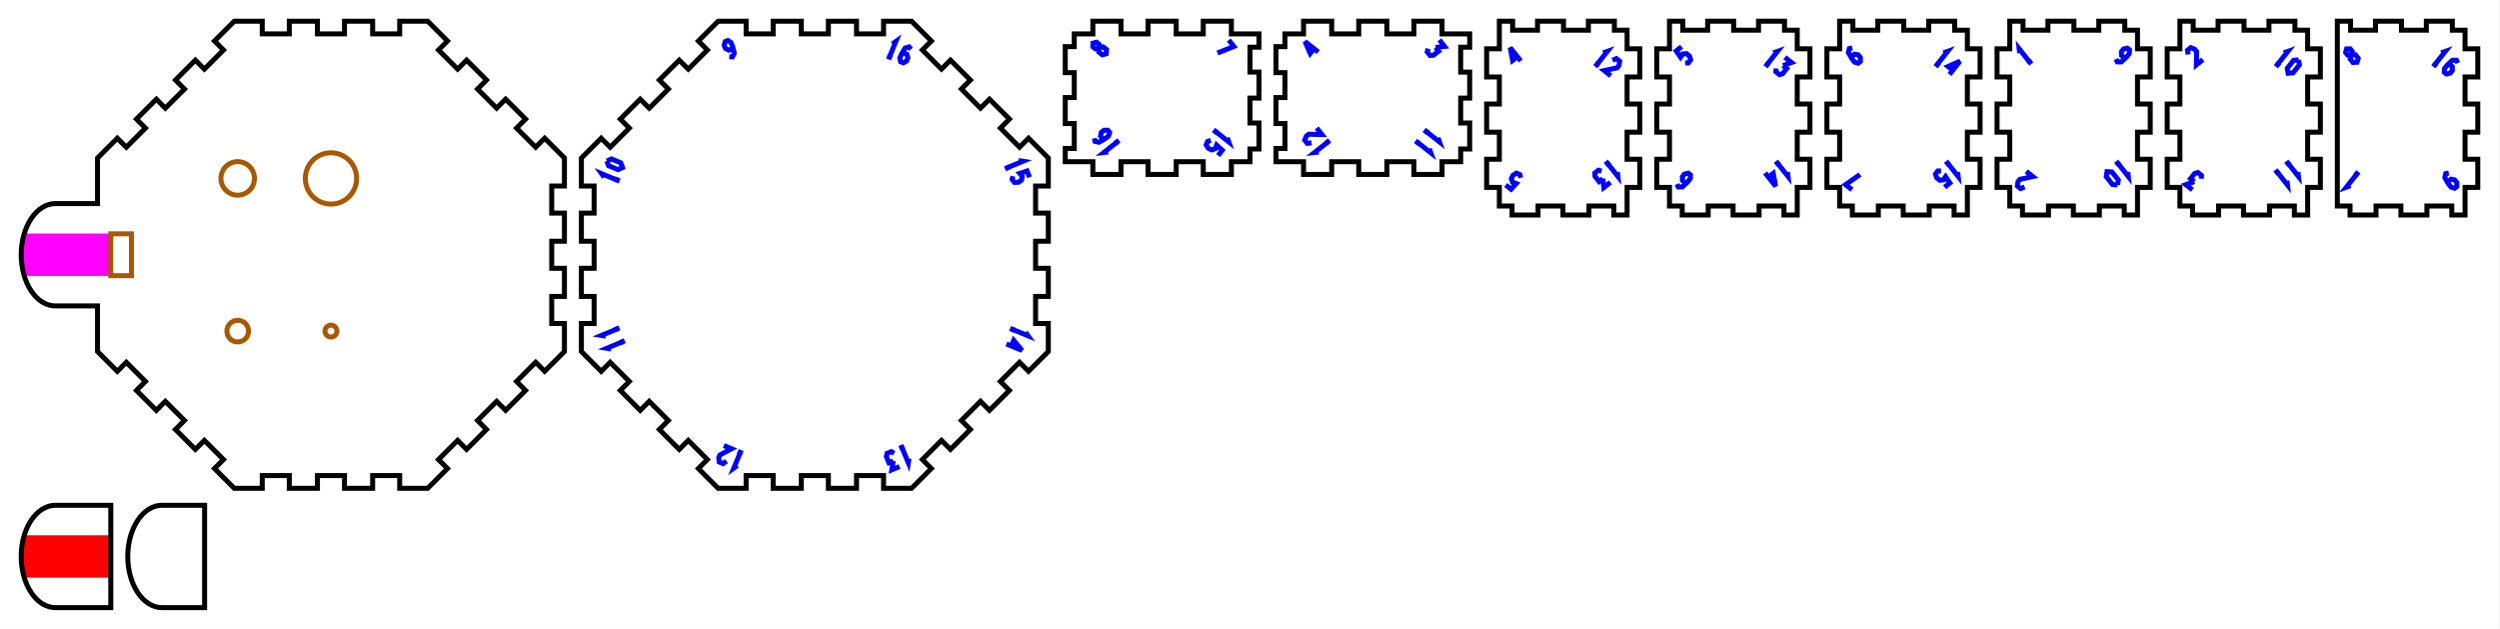
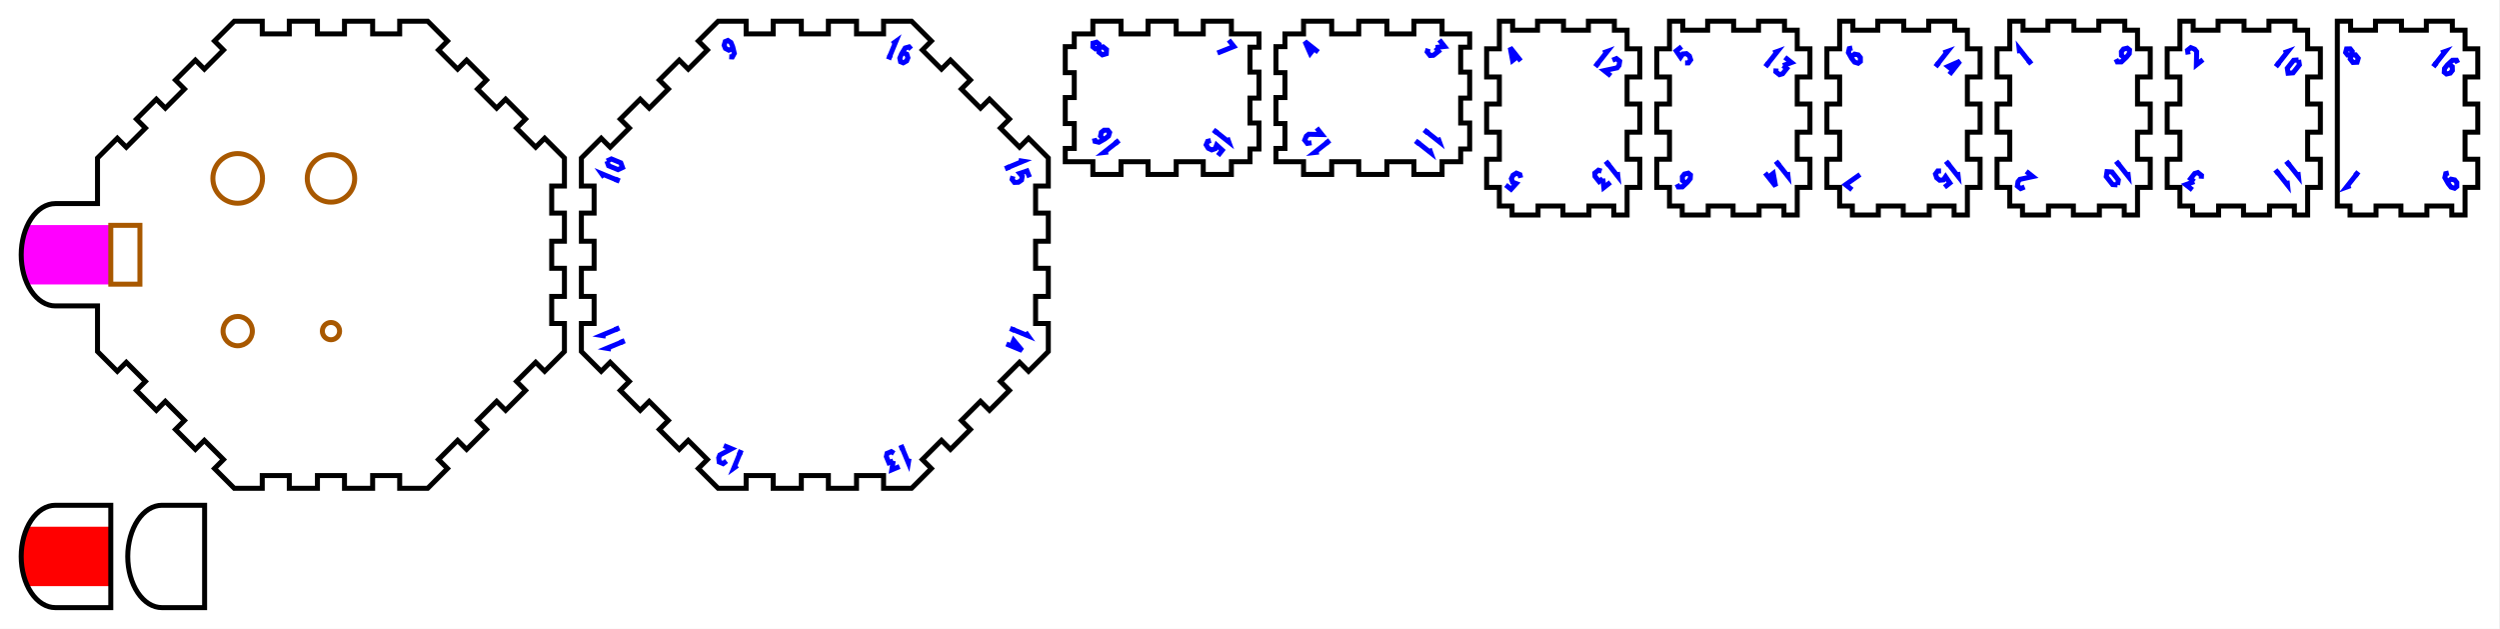
<svg xmlns="http://www.w3.org/2000/svg" width="589.43mm" height="148.26mm" viewBox="0 0 589.43 148.26">
  <rect x="0.0" y="0.0" width="589.43" height="148.26" fill="#ffffff" />
  <g fill="#ff0000" stroke="none">
-     <path d="M 26.065,126.195 L 26.065,136.195 L 5.793,136.195 L 5.706,135.900 L 5.624,135.602 L 5.548,135.301 L 5.477,134.996 L 5.412,134.689 L 5.352,134.380 L 5.298,134.068 L 5.249,133.754 L 5.206,133.438 L 5.169,133.121 L 5.137,132.802 L 5.111,132.482 L 5.091,132.161 L 5.077,131.839 L 5.068,131.517 L 5.065,131.195 L 5.068,130.873 L 5.077,130.551 L 5.091,130.229 L 5.111,129.908 L 5.137,129.588 L 5.169,129.269 L 5.206,128.952 L 5.249,128.636 L 5.298,128.322 L 5.352,128.010 L 5.412,127.701 L 5.477,127.394 L 5.548,127.089 L 5.624,126.788 L 5.706,126.490 L 5.793,126.195 Z" />
+     <path d="M 26.065,124.195 L 26.065,138.195 L 6.567,138.195 L 6.390,137.810 L 6.224,137.416 L 6.068,137.012 L 5.922,136.599 L 5.787,136.178 L 5.663,135.749 L 5.551,135.314 L 5.450,134.872 L 5.360,134.425 L 5.282,133.972 L 5.216,133.516 L 5.162,133.056 L 5.119,132.593 L 5.089,132.128 L 5.071,131.662 L 5.065,131.195 L 5.071,130.728 L 5.089,130.262 L 5.119,129.797 L 5.162,129.334 L 5.216,128.874 L 5.282,128.418 L 5.360,127.965 L 5.450,127.518 L 5.551,127.076 L 5.663,126.641 L 5.787,126.212 L 5.922,125.791 L 6.068,125.378 L 6.224,124.974 L 6.390,124.580 L 6.567,124.195 Z" />
  </g>
  <g fill="#ff00ff" stroke="none">
-     <path d="M 26.065,55.065 L 26.065,65.065 L 5.793,65.065 L 5.706,64.770 L 5.624,64.472 L 5.548,64.171 L 5.477,63.866 L 5.412,63.559 L 5.352,63.250 L 5.298,62.938 L 5.249,62.624 L 5.206,62.308 L 5.169,61.991 L 5.137,61.672 L 5.111,61.352 L 5.091,61.031 L 5.077,60.709 L 5.068,60.387 L 5.065,60.065 L 5.068,59.743 L 5.077,59.421 L 5.091,59.099 L 5.111,58.778 L 5.137,58.458 L 5.169,58.139 L 5.206,57.822 L 5.249,57.506 L 5.298,57.192 L 5.352,56.880 L 5.412,56.571 L 5.477,56.264 L 5.548,55.959 L 5.624,55.658 L 5.706,55.360 L 5.793,55.065 Z" />
+     <path d="M 26.065,53.065 L 26.065,67.065 L 6.567,67.065 L 6.390,66.680 L 6.224,66.286 L 6.068,65.882 L 5.922,65.469 L 5.787,65.048 L 5.663,64.619 L 5.551,64.184 L 5.450,63.742 L 5.360,63.295 L 5.282,62.842 L 5.216,62.386 L 5.162,61.926 L 5.119,61.463 L 5.089,60.998 L 5.071,60.532 L 5.065,60.065 L 5.071,59.598 L 5.089,59.132 L 5.119,58.667 L 5.162,58.204 L 5.216,57.744 L 5.282,57.288 L 5.360,56.835 L 5.450,56.388 L 5.551,55.946 L 5.663,55.511 L 5.787,55.082 L 5.922,54.661 L 6.068,54.248 L 6.224,53.844 L 6.390,53.450 L 6.567,53.065 Z" />
  </g>
  <g fill="none" stroke="#0000ff" stroke-width="1.179">
    <path d="M 172.002,13.388 L 172.743,13.427 L 173.201,12.588 L 172.817,11.015 L 172.404,10.017 L 171.670,9.542 L 171.052,9.798 L 170.800,10.682 L 171.106,11.421 L 171.894,11.831 L 172.627,11.527 L 172.817,11.015" />
    <path d="M 210.466,10.373 L 211.307,9.769 L 209.776,13.464" />
    <path d="M 209.226,13.236 L 210.372,13.711" />
    <path d="M 214.902,11.604 L 214.406,11.052 L 213.489,11.322 L 212.648,12.705 L 212.234,13.703 L 212.417,14.558 L 213.036,14.814 L 213.838,14.367 L 214.144,13.628 L 213.878,12.782 L 213.144,12.478 L 212.648,12.705" />
    <path d="M 240.252,37.847 L 241.274,38.014 L 237.579,39.545" />
    <path d="M 237.351,38.995 L 237.825,40.141" />
    <path d="M 242.843,41.801 L 242.226,40.311 L 240.515,40.886 L 241.106,41.580 L 240.947,42.452 L 240.210,42.972 L 239.274,43.010 L 238.720,42.300 L 238.926,41.544" />
    <path d="M 241.887,78.336 L 242.491,79.177 L 238.796,77.646" />
    <path d="M 239.024,77.096 L 238.549,78.242" />
    <path d="M 237.370,81.089 L 241.065,82.620 L 239.103,80.250 L 238.344,82.083" />
    <path d="M 214.413,108.122 L 214.246,109.144 L 212.715,105.449" />
    <path d="M 213.265,105.221 L 212.119,105.695" />
    <path d="M 212.178,110.001 L 210.345,110.760 L 210.687,108.670" />
    <path d="M 210.687,108.670 L 209.656,109.097 L 209.059,107.656 L 209.226,106.894 L 210.235,106.476 L 210.892,106.897" />
    <path d="M 173.924,109.757 L 173.083,110.361 L 174.614,106.666" />
    <path d="M 175.164,106.894 L 174.018,106.419" />
    <path d="M 171.352,108.692 L 170.557,109.315 L 169.640,108.935 L 169.519,107.933 L 169.794,107.267 L 172.546,105.809 L 170.713,105.050" />
    <path d="M 144.138,82.283 L 143.116,82.116 L 146.811,80.585" />
    <path d="M 147.039,81.135 L 146.565,79.989" />
    <path d="M 142.882,79.253 L 141.861,79.085 L 145.556,77.555" />
    <path d="M 145.784,78.105 L 145.309,76.959" />
    <path d="M 142.503,41.794 L 141.899,40.953 L 145.594,42.484" />
    <path d="M 145.366,43.034 L 145.841,41.888" />
    <path d="M 143.135,37.968 L 144.206,37.473 L 146.423,38.391 L 146.830,39.499 L 145.759,39.995 L 143.542,39.077 L 143.135,37.968" />
    <path d="M 259.211,11.295 L 258.372,11.517 L 257.776,11.046 L 257.798,10.179 L 258.637,9.957 L 259.233,10.428 L 259.211,11.295 L 259.190,12.290 L 260.006,12.934 L 260.937,12.659 L 260.990,11.689 L 260.174,11.044 L 259.211,11.295" />
    <path d="M 289.831,9.440 L 291.030,10.957 L 287.153,12.503" />
    <path d="M 289.480,32.489 L 289.832,33.463 L 286.693,30.983" />
    <path d="M 287.062,30.516 L 286.294,31.489" />
    <path d="M 287.291,36.679 L 288.291,35.414 L 286.955,34.201 L 286.637,35.055 L 285.799,35.342 L 284.985,34.952 L 284.495,34.153 L 284.844,33.323 L 285.605,33.134" />
    <path d="M 261.382,35.841 L 260.353,35.959 L 263.492,33.479" />
    <path d="M 263.861,33.946 L 263.092,32.973" />
    <path d="M 258.110,32.603 L 258.274,33.327 L 259.206,33.539 L 260.615,32.741 L 261.462,32.072 L 261.720,31.236 L 261.305,30.711 L 260.386,30.710 L 259.759,31.206 L 259.579,32.075 L 260.071,32.697 L 260.615,32.741" />
    <path d="M 310.938,12.270 L 307.799,9.790 L 309.042,12.605 L 310.272,11.048" />
    <path d="M 339.494,9.401 L 340.724,10.957 L 338.619,11.198" />
    <path d="M 338.619,11.198 L 339.311,12.073 L 338.087,13.040 L 337.308,13.087 L 336.632,12.231 L 336.857,11.484" />
    <path d="M 339.173,32.489 L 339.525,33.463 L 336.387,30.983" />
    <path d="M 336.756,30.516 L 335.987,31.489" />
    <path d="M 337.140,35.063 L 337.492,36.037 L 334.353,33.557" />
    <path d="M 334.722,33.090 L 333.954,34.063" />
    <path d="M 311.076,35.841 L 310.047,35.959 L 313.185,33.479" />
    <path d="M 313.554,33.946 L 312.786,32.973" />
    <path d="M 309.350,33.657 L 308.352,33.813 L 307.737,33.035 L 308.120,32.100 L 308.685,31.654 L 311.798,31.723 L 310.568,30.166" />
    <path d="M 358.695,14.370 L 356.215,11.231 L 356.773,14.257 L 358.330,13.027" />
    <path d="M 378.136,12.474 L 379.110,12.121 L 376.630,15.260" />
    <path d="M 376.163,14.891 L 377.136,15.660" />
    <path d="M 380.321,14.200 L 381.256,13.817 L 382.034,14.432 L 381.878,15.430 L 381.431,15.995 L 378.387,16.648 L 379.943,17.878" />
    <path d="M 381.488,40.571 L 381.606,41.600 L 379.126,38.461" />
    <path d="M 379.593,38.093 L 378.620,38.861" />
    <path d="M 379.849,42.988 L 378.293,44.218 L 378.052,42.114" />
    <path d="M 378.052,42.114 L 377.177,42.805 L 376.210,41.581 L 376.163,40.802 L 377.019,40.126 L 377.766,40.351" />
    <path d="M 355.145,43.617 L 356.410,44.616 L 357.623,43.281 L 356.768,42.962 L 356.482,42.125 L 356.872,41.311 L 357.671,40.820 L 358.500,41.170 L 358.689,41.931" />
    <path d="M 396.637,11.000 L 395.372,12.000 L 396.391,13.489 L 396.898,12.731 L 397.780,12.647 L 398.481,13.214 L 398.774,14.104 L 398.241,14.831 L 397.457,14.839" />
    <path d="M 418.266,12.474 L 419.240,12.121 L 416.760,15.260" />
    <path d="M 416.293,14.891 L 417.266,15.660" />
    <path d="M 420.996,13.509 L 422.553,14.739 L 420.561,15.460" />
    <path d="M 420.561,15.460 L 421.437,16.152 L 420.470,17.376 L 419.723,17.601 L 418.867,16.925 L 418.913,16.146" />
    <path d="M 421.618,40.571 L 421.736,41.600 L 419.256,38.461" />
    <path d="M 419.723,38.093 L 418.750,38.861" />
    <path d="M 416.332,40.772 L 418.812,43.910 L 418.254,40.884 L 416.698,42.114" />
    <path d="M 395.532,43.412 L 395.859,44.078 L 396.815,44.069 L 398.001,42.967 L 398.671,42.120 L 398.728,41.247 L 398.202,40.832 L 397.308,41.043 L 396.812,41.671 L 396.838,42.558 L 397.461,43.050 L 398.001,42.967" />
    <path d="M 436.907,11.298 L 436.183,11.462 L 435.972,12.394 L 436.769,13.803 L 437.438,14.650 L 438.274,14.908 L 438.799,14.493 L 438.801,13.574 L 438.305,12.946 L 437.436,12.766 L 436.813,13.258 L 436.769,13.803" />
    <path d="M 458.396,12.474 L 459.370,12.121 L 456.890,15.260" />
    <path d="M 456.423,14.891 L 457.396,15.660" />
    <path d="M 459.814,17.570 L 462.294,14.432 L 459.479,15.674 L 461.036,16.904" />
    <path d="M 461.748,40.571 L 461.866,41.600 L 459.386,38.461" />
    <path d="M 459.853,38.093 L 458.880,38.861" />
    <path d="M 458.650,44.141 L 459.915,43.142 L 458.896,41.652 L 458.389,42.410 L 457.507,42.495 L 456.806,41.927 L 456.514,41.037 L 457.046,40.310 L 457.830,40.303" />
    <path d="M 436.826,44.739 L 435.308,43.540 L 438.722,41.139" />
    <path d="M 476.372,12.536 L 476.255,11.508 L 478.735,14.646" />
    <path d="M 478.268,15.015 L 479.241,14.247" />
    <path d="M 499.084,13.934 L 499.411,14.600 L 500.367,14.591 L 501.553,13.489 L 502.223,12.642 L 502.280,11.769 L 501.754,11.354 L 500.860,11.565 L 500.364,12.193 L 500.390,13.080 L 501.013,13.572 L 501.553,13.489" />
    <path d="M 501.878,40.571 L 501.996,41.600 L 499.516,38.461" />
    <path d="M 499.983,38.093 L 499.010,38.861" />
    <path d="M 499.461,43.603 L 498.284,43.513 L 496.796,41.630 L 496.981,40.464 L 498.158,40.554 L 499.646,42.437 L 499.461,43.603" />
    <path d="M 477.540,44.080 L 476.605,44.463 L 475.827,43.848 L 475.983,42.850 L 476.430,42.285 L 479.474,41.631 L 477.918,40.401" />
    <path d="M 516.113,12.844 L 515.957,11.846 L 516.735,11.231 L 517.670,11.614 L 518.116,12.179 L 518.048,15.292 L 519.604,14.062" />
    <path d="M 538.656,12.474 L 539.630,12.121 L 537.150,15.260" />
    <path d="M 536.683,14.891 L 537.656,15.660" />
    <path d="M 542.165,14.124 L 542.350,15.290 L 540.862,17.173 L 539.685,17.263 L 539.500,16.097 L 540.988,14.214 L 542.165,14.124" />
    <path d="M 542.008,40.571 L 542.126,41.600 L 539.646,38.461" />
    <path d="M 540.113,38.093 L 539.140,38.861" />
    <path d="M 539.435,42.605 L 539.552,43.633 L 537.072,40.495" />
    <path d="M 537.539,40.126 L 536.566,40.895" />
    <path d="M 517.124,44.770 L 515.568,43.540 L 517.559,42.820" />
    <path d="M 517.559,42.820 L 516.684,42.128 L 517.651,40.904 L 518.398,40.678 L 519.254,41.355 L 519.207,42.134" />
    <path d="M 554.592,12.951 L 553.725,12.973 L 553.254,12.377 L 553.476,11.538 L 554.343,11.516 L 554.814,12.112 L 554.592,12.951 L 554.341,13.914 L 554.986,14.730 L 555.956,14.677 L 556.231,13.746 L 555.587,12.930 L 554.592,12.951" />
    <path d="M 575.786,12.474 L 576.760,12.121 L 574.280,15.260" />
    <path d="M 573.813,14.891 L 574.786,15.660" />
    <path d="M 579.719,14.867 L 579.392,14.201 L 578.436,14.211 L 577.250,15.312 L 576.580,16.160 L 576.523,17.032 L 577.048,17.447 L 577.942,17.236 L 578.438,16.608 L 578.412,15.721 L 577.790,15.229 L 577.250,15.312" />
    <path d="M 577.589,40.776 L 576.865,40.940 L 576.654,41.872 L 577.451,43.281 L 578.120,44.128 L 578.956,44.386 L 579.481,43.971 L 579.483,43.052 L 578.987,42.424 L 578.118,42.244 L 577.495,42.736 L 577.451,43.281" />
    <path d="M 554.411,43.772 L 553.437,44.124 L 555.917,40.986" />
    <path d="M 556.384,41.355 L 555.411,40.586" />
  </g>
  <g fill="none" stroke="#a85800" stroke-width="1.179">
-     <path d="M 26.130,55.130 L 31.000,55.130 L 31.000,65.000 L 26.130,65.000 Z" />
-     <circle cx="78.065" cy="78.065" r="1.408" />
-     <circle cx="56.065" cy="78.065" r="2.552" />
-     <circle cx="56.065" cy="42.065" r="3.955" />
-     <circle cx="78.065" cy="42.065" r="6.051" />
+     <path d="M 26.130,53.130 L 33.000,53.130 L 33.000,67.000 L 26.130,67.000 Z" />
+     <circle cx="78.065" cy="78.065" r="2.036" />
+     <circle cx="56.065" cy="78.065" r="3.456" />
+     <circle cx="56.065" cy="42.065" r="5.855" />
+     <circle cx="78.065" cy="42.065" r="5.593" />
  </g>
  <g fill="none" stroke="#000000" stroke-width="1.179">
    <path d="M 55.256,115.130 L 61.857,115.130 L 61.857,112.130 L 68.236,112.130 L 68.236,115.130 L 74.875,115.130 L 74.875,112.130 L 81.255,112.130 L 81.255,115.130 L 87.894,115.130 L 87.894,112.130 L 94.273,112.130 L 94.273,115.130 L 100.874,115.130 L 105.541,110.462 L 103.420,108.341 L 107.931,103.830 L 110.052,105.952 L 114.746,101.257 L 112.625,99.136 L 117.136,94.625 L 119.257,96.746 L 123.952,92.052 L 121.830,89.931 L 126.341,85.420 L 128.462,87.541 L 133.130,82.874 L 133.130,76.273 L 130.130,76.273 L 130.130,69.894 L 133.130,69.894 L 133.130,63.255 L 130.130,63.255 L 130.130,56.875 L 133.130,56.875 L 133.130,50.236 L 130.130,50.236 L 130.130,43.857 L 133.130,43.857 L 133.130,37.256 L 128.462,32.589 L 126.341,34.710 L 121.830,30.199 L 123.952,28.078 L 119.257,23.384 L 117.136,25.505 L 112.625,20.994 L 114.746,18.873 L 110.052,14.178 L 107.931,16.300 L 103.420,11.789 L 105.541,9.668 L 100.874,5.000 L 94.273,5.000 L 94.273,8.000 L 87.894,8.000 L 87.894,5.000 L 81.255,5.000 L 81.255,8.000 L 74.875,8.000 L 74.875,5.000 L 68.236,5.000 L 68.236,8.000 L 61.857,8.000 L 61.857,5.000 L 55.256,5.000 L 50.589,9.668 L 52.710,11.789 L 48.199,16.300 L 46.078,14.178 L 41.384,18.873 L 43.505,20.994 L 38.994,25.505 L 36.873,23.384 L 32.178,28.078 L 34.300,30.199 L 29.789,34.710 L 27.668,32.589 L 23.000,37.256 L 23.000,48.000 L 13.063,48.000 L 12.271,48.058 L 11.486,48.233 L 10.716,48.522 L 9.969,48.923 L 9.253,49.431 L 8.574,50.041 L 7.939,50.748 L 7.354,51.544 L 6.824,52.421 L 6.354,53.372 L 5.948,54.386 L 5.611,55.455 L 5.346,56.569 L 5.154,57.715 L 5.039,58.885 L 5.000,60.065 L 5.039,61.245 L 5.154,62.415 L 5.346,63.561 L 5.611,64.675 L 5.948,65.744 L 6.354,66.758 L 6.824,67.709 L 7.354,68.586 L 7.939,69.382 L 8.574,70.089 L 9.253,70.699 L 9.969,71.207 L 10.716,71.608 L 11.486,71.897 L 12.271,72.072 L 13.063,72.130 L 23.000,72.130 L 23.000,82.874 L 27.668,87.541 L 29.789,85.420 L 34.300,89.931 L 32.178,92.052 L 36.873,96.746 L 38.994,94.625 L 43.505,99.136 L 41.384,101.257 L 46.078,105.952 L 48.199,103.830 L 52.710,108.341 L 50.589,110.462 Z" />
    <path d="M 169.386,5.000 L 175.987,5.000 L 175.987,8.000 L 182.366,8.000 L 182.366,5.000 L 189.005,5.000 L 189.005,8.000 L 195.385,8.000 L 195.385,5.000 L 202.024,5.000 L 202.024,8.000 L 208.403,8.000 L 208.403,5.000 L 215.004,5.000 L 219.671,9.668 L 217.550,11.789 L 222.061,16.300 L 224.182,14.178 L 228.876,18.873 L 226.755,20.994 L 231.266,25.505 L 233.387,23.384 L 238.082,28.078 L 235.960,30.199 L 240.471,34.710 L 242.592,32.589 L 247.260,37.256 L 247.260,43.857 L 244.260,43.857 L 244.260,50.236 L 247.260,50.236 L 247.260,56.875 L 244.260,56.875 L 244.260,63.255 L 247.260,63.255 L 247.260,69.894 L 244.260,69.894 L 244.260,76.273 L 247.260,76.273 L 247.260,82.874 L 242.592,87.541 L 240.471,85.420 L 235.960,89.931 L 238.082,92.052 L 233.387,96.746 L 231.266,94.625 L 226.755,99.136 L 228.876,101.257 L 224.182,105.952 L 222.061,103.830 L 217.550,108.341 L 219.671,110.462 L 215.004,115.130 L 208.403,115.130 L 208.403,112.130 L 202.024,112.130 L 202.024,115.130 L 195.385,115.130 L 195.385,112.130 L 189.005,112.130 L 189.005,115.130 L 182.366,115.130 L 182.366,112.130 L 175.987,112.130 L 175.987,115.130 L 169.386,115.130 L 164.719,110.462 L 166.840,108.341 L 162.329,103.830 L 160.208,105.952 L 155.514,101.257 L 157.635,99.136 L 153.124,94.625 L 151.003,96.746 L 146.308,92.052 L 148.430,89.931 L 143.919,85.420 L 141.798,87.541 L 137.130,82.874 L 137.130,76.273 L 140.130,76.273 L 140.130,69.894 L 137.130,69.894 L 137.130,63.255 L 140.130,63.255 L 140.130,56.875 L 137.130,56.875 L 137.130,50.236 L 140.130,50.236 L 140.130,43.857 L 137.130,43.857 L 137.130,37.256 L 141.798,32.589 L 143.919,34.710 L 148.430,30.199 L 146.308,28.078 L 151.003,23.384 L 153.124,25.505 L 157.635,20.994 L 155.514,18.873 L 160.208,14.178 L 162.329,16.300 L 166.840,11.789 L 164.719,9.668 Z" />
    <path d="M 253.381,8.000 L 257.769,8.000 L 257.769,5.000 L 264.408,5.000 L 264.408,8.000 L 270.787,8.000 L 270.787,5.000 L 277.426,5.000 L 277.426,8.000 L 283.805,8.000 L 283.805,5.000 L 290.444,5.000 L 290.444,8.000 L 296.953,8.000 L 296.953,11.130 L 294.832,11.130 L 294.832,17.000 L 296.953,17.000 L 296.953,23.130 L 294.832,23.130 L 294.832,29.000 L 296.953,29.000 L 296.953,35.130 L 294.832,35.130 L 294.832,38.130 L 290.444,38.130 L 290.444,41.130 L 283.805,41.130 L 283.805,38.130 L 277.426,38.130 L 277.426,41.130 L 270.787,41.130 L 270.787,38.130 L 264.408,38.130 L 264.408,41.130 L 257.769,41.130 L 257.769,38.130 L 251.260,38.130 L 251.260,35.000 L 253.381,35.000 L 253.381,29.130 L 251.260,29.130 L 251.260,23.000 L 253.381,23.000 L 253.381,17.130 L 251.260,17.130 L 251.260,11.000 L 253.381,11.000 Z" />
    <path d="M 303.075,8.000 L 307.463,8.000 L 307.463,5.000 L 314.102,5.000 L 314.102,8.000 L 320.481,8.000 L 320.481,5.000 L 327.120,5.000 L 327.120,8.000 L 333.499,8.000 L 333.499,5.000 L 340.138,5.000 L 340.138,8.000 L 346.647,8.000 L 346.647,11.130 L 344.526,11.130 L 344.526,17.000 L 346.647,17.000 L 346.647,23.130 L 344.526,23.130 L 344.526,29.000 L 346.647,29.000 L 346.647,35.130 L 344.526,35.130 L 344.526,38.130 L 340.138,38.130 L 340.138,41.130 L 333.499,41.130 L 333.499,38.130 L 327.120,38.130 L 327.120,41.130 L 320.481,41.130 L 320.481,38.130 L 314.102,38.130 L 314.102,41.130 L 307.463,41.130 L 307.463,38.130 L 300.953,38.130 L 300.953,35.000 L 303.075,35.000 L 303.075,29.130 L 300.953,29.130 L 300.953,23.000 L 303.075,23.000 L 303.075,17.130 L 300.953,17.130 L 300.953,11.000 L 303.075,11.000 Z" />
    <path d="M 353.647,5.000 L 356.777,5.000 L 356.777,7.121 L 362.647,7.121 L 362.647,5.000 L 368.777,5.000 L 368.777,7.121 L 374.647,7.121 L 374.647,5.000 L 380.777,5.000 L 380.777,7.121 L 383.777,7.121 L 383.777,11.509 L 386.777,11.509 L 386.777,18.148 L 383.777,18.148 L 383.777,24.527 L 386.777,24.527 L 386.777,31.166 L 383.777,31.166 L 383.777,37.545 L 386.777,37.545 L 386.777,44.184 L 383.777,44.184 L 383.777,50.693 L 380.647,50.693 L 380.647,48.572 L 374.777,48.572 L 374.777,50.693 L 368.647,50.693 L 368.647,48.572 L 362.777,48.572 L 362.777,50.693 L 356.647,50.693 L 356.647,48.572 L 353.647,48.572 L 353.647,44.184 L 350.647,44.184 L 350.647,37.545 L 353.647,37.545 L 353.647,31.166 L 350.647,31.166 L 350.647,24.527 L 353.647,24.527 L 353.647,18.148 L 350.647,18.148 L 350.647,11.509 L 353.647,11.509 Z" />
    <path d="M 393.777,5.000 L 396.907,5.000 L 396.907,7.121 L 402.777,7.121 L 402.777,5.000 L 408.907,5.000 L 408.907,7.121 L 414.777,7.121 L 414.777,5.000 L 420.907,5.000 L 420.907,7.121 L 423.907,7.121 L 423.907,11.509 L 426.907,11.509 L 426.907,18.148 L 423.907,18.148 L 423.907,24.527 L 426.907,24.527 L 426.907,31.166 L 423.907,31.166 L 423.907,37.545 L 426.907,37.545 L 426.907,44.184 L 423.907,44.184 L 423.907,50.693 L 420.777,50.693 L 420.777,48.572 L 414.907,48.572 L 414.907,50.693 L 408.777,50.693 L 408.777,48.572 L 402.907,48.572 L 402.907,50.693 L 396.777,50.693 L 396.777,48.572 L 393.777,48.572 L 393.777,44.184 L 390.777,44.184 L 390.777,37.545 L 393.777,37.545 L 393.777,31.166 L 390.777,31.166 L 390.777,24.527 L 393.777,24.527 L 393.777,18.148 L 390.777,18.148 L 390.777,11.509 L 393.777,11.509 Z" />
    <path d="M 433.907,5.000 L 437.037,5.000 L 437.037,7.121 L 442.907,7.121 L 442.907,5.000 L 449.037,5.000 L 449.037,7.121 L 454.907,7.121 L 454.907,5.000 L 461.037,5.000 L 461.037,7.121 L 464.037,7.121 L 464.037,11.509 L 467.037,11.509 L 467.037,18.148 L 464.037,18.148 L 464.037,24.527 L 467.037,24.527 L 467.037,31.166 L 464.037,31.166 L 464.037,37.545 L 467.037,37.545 L 467.037,44.184 L 464.037,44.184 L 464.037,50.693 L 460.907,50.693 L 460.907,48.572 L 455.037,48.572 L 455.037,50.693 L 448.907,50.693 L 448.907,48.572 L 443.037,48.572 L 443.037,50.693 L 436.907,50.693 L 436.907,48.572 L 433.907,48.572 L 433.907,44.184 L 430.907,44.184 L 430.907,37.545 L 433.907,37.545 L 433.907,31.166 L 430.907,31.166 L 430.907,24.527 L 433.907,24.527 L 433.907,18.148 L 430.907,18.148 L 430.907,11.509 L 433.907,11.509 Z" />
    <path d="M 474.037,5.000 L 477.167,5.000 L 477.167,7.121 L 483.037,7.121 L 483.037,5.000 L 489.167,5.000 L 489.167,7.121 L 495.037,7.121 L 495.037,5.000 L 501.167,5.000 L 501.167,7.121 L 504.167,7.121 L 504.167,11.509 L 507.167,11.509 L 507.167,18.148 L 504.167,18.148 L 504.167,24.527 L 507.167,24.527 L 507.167,31.166 L 504.167,31.166 L 504.167,37.545 L 507.167,37.545 L 507.167,44.184 L 504.167,44.184 L 504.167,50.693 L 501.037,50.693 L 501.037,48.572 L 495.167,48.572 L 495.167,50.693 L 489.037,50.693 L 489.037,48.572 L 483.167,48.572 L 483.167,50.693 L 477.037,50.693 L 477.037,48.572 L 474.037,48.572 L 474.037,44.184 L 471.037,44.184 L 471.037,37.545 L 474.037,37.545 L 474.037,31.166 L 471.037,31.166 L 471.037,24.527 L 474.037,24.527 L 474.037,18.148 L 471.037,18.148 L 471.037,11.509 L 474.037,11.509 Z" />
    <path d="M 514.167,5.000 L 517.297,5.000 L 517.297,7.121 L 523.167,7.121 L 523.167,5.000 L 529.297,5.000 L 529.297,7.121 L 535.167,7.121 L 535.167,5.000 L 541.297,5.000 L 541.297,7.121 L 544.297,7.121 L 544.297,11.509 L 547.297,11.509 L 547.297,18.148 L 544.297,18.148 L 544.297,24.527 L 547.297,24.527 L 547.297,31.166 L 544.297,31.166 L 544.297,37.545 L 547.297,37.545 L 547.297,44.184 L 544.297,44.184 L 544.297,50.693 L 541.167,50.693 L 541.167,48.572 L 535.297,48.572 L 535.297,50.693 L 529.167,50.693 L 529.167,48.572 L 523.297,48.572 L 523.297,50.693 L 517.167,50.693 L 517.167,48.572 L 514.167,48.572 L 514.167,44.184 L 511.167,44.184 L 511.167,37.545 L 514.167,37.545 L 514.167,31.166 L 511.167,31.166 L 511.167,24.527 L 514.167,24.527 L 514.167,18.148 L 511.167,18.148 L 511.167,11.509 L 514.167,11.509 Z" />
    <path d="M 551.297,5.000 L 554.427,5.000 L 554.427,7.121 L 560.297,7.121 L 560.297,5.000 L 566.427,5.000 L 566.427,7.121 L 572.297,7.121 L 572.297,5.000 L 578.427,5.000 L 578.427,7.121 L 581.427,7.121 L 581.427,11.509 L 584.427,11.509 L 584.427,18.148 L 581.427,18.148 L 581.427,24.527 L 584.427,24.527 L 584.427,31.166 L 581.427,31.166 L 581.427,37.545 L 584.427,37.545 L 584.427,44.184 L 581.427,44.184 L 581.427,50.693 L 578.297,50.693 L 578.297,48.572 L 572.427,48.572 L 572.427,50.693 L 566.297,50.693 L 566.297,48.572 L 560.427,48.572 L 560.427,50.693 L 554.297,50.693 L 554.297,48.572 L 551.297,48.572 Z" />
    <path d="M 26.130,119.130 L 26.130,143.260 L 13.063,143.260 L 12.271,143.202 L 11.486,143.027 L 10.716,142.738 L 9.969,142.337 L 9.253,141.829 L 8.574,141.219 L 7.939,140.512 L 7.354,139.716 L 6.824,138.839 L 6.354,137.888 L 5.948,136.874 L 5.611,135.805 L 5.346,134.691 L 5.154,133.545 L 5.039,132.375 L 5.000,131.195 L 5.039,130.015 L 5.154,128.845 L 5.346,127.699 L 5.611,126.585 L 5.948,125.516 L 6.354,124.502 L 6.824,123.551 L 7.354,122.674 L 7.939,121.878 L 8.574,121.171 L 9.253,120.561 L 9.969,120.053 L 10.716,119.652 L 11.486,119.363 L 12.271,119.188 L 13.063,119.130 Z" />
    <path d="M 48.260,119.130 L 48.260,143.260 L 38.193,143.260 L 37.401,143.202 L 36.616,143.027 L 35.846,142.738 L 35.099,142.337 L 34.383,141.829 L 33.704,141.219 L 33.069,140.512 L 32.484,139.716 L 31.954,138.839 L 31.484,137.888 L 31.078,136.874 L 30.741,135.805 L 30.476,134.691 L 30.284,133.545 L 30.169,132.375 L 30.130,131.195 L 30.169,130.015 L 30.284,128.845 L 30.476,127.699 L 30.741,126.585 L 31.078,125.516 L 31.484,124.502 L 31.954,123.551 L 32.484,122.674 L 33.069,121.878 L 33.704,121.171 L 34.383,120.561 L 35.099,120.053 L 35.846,119.652 L 36.616,119.363 L 37.401,119.188 L 38.193,119.130 Z" />
  </g>
</svg>
